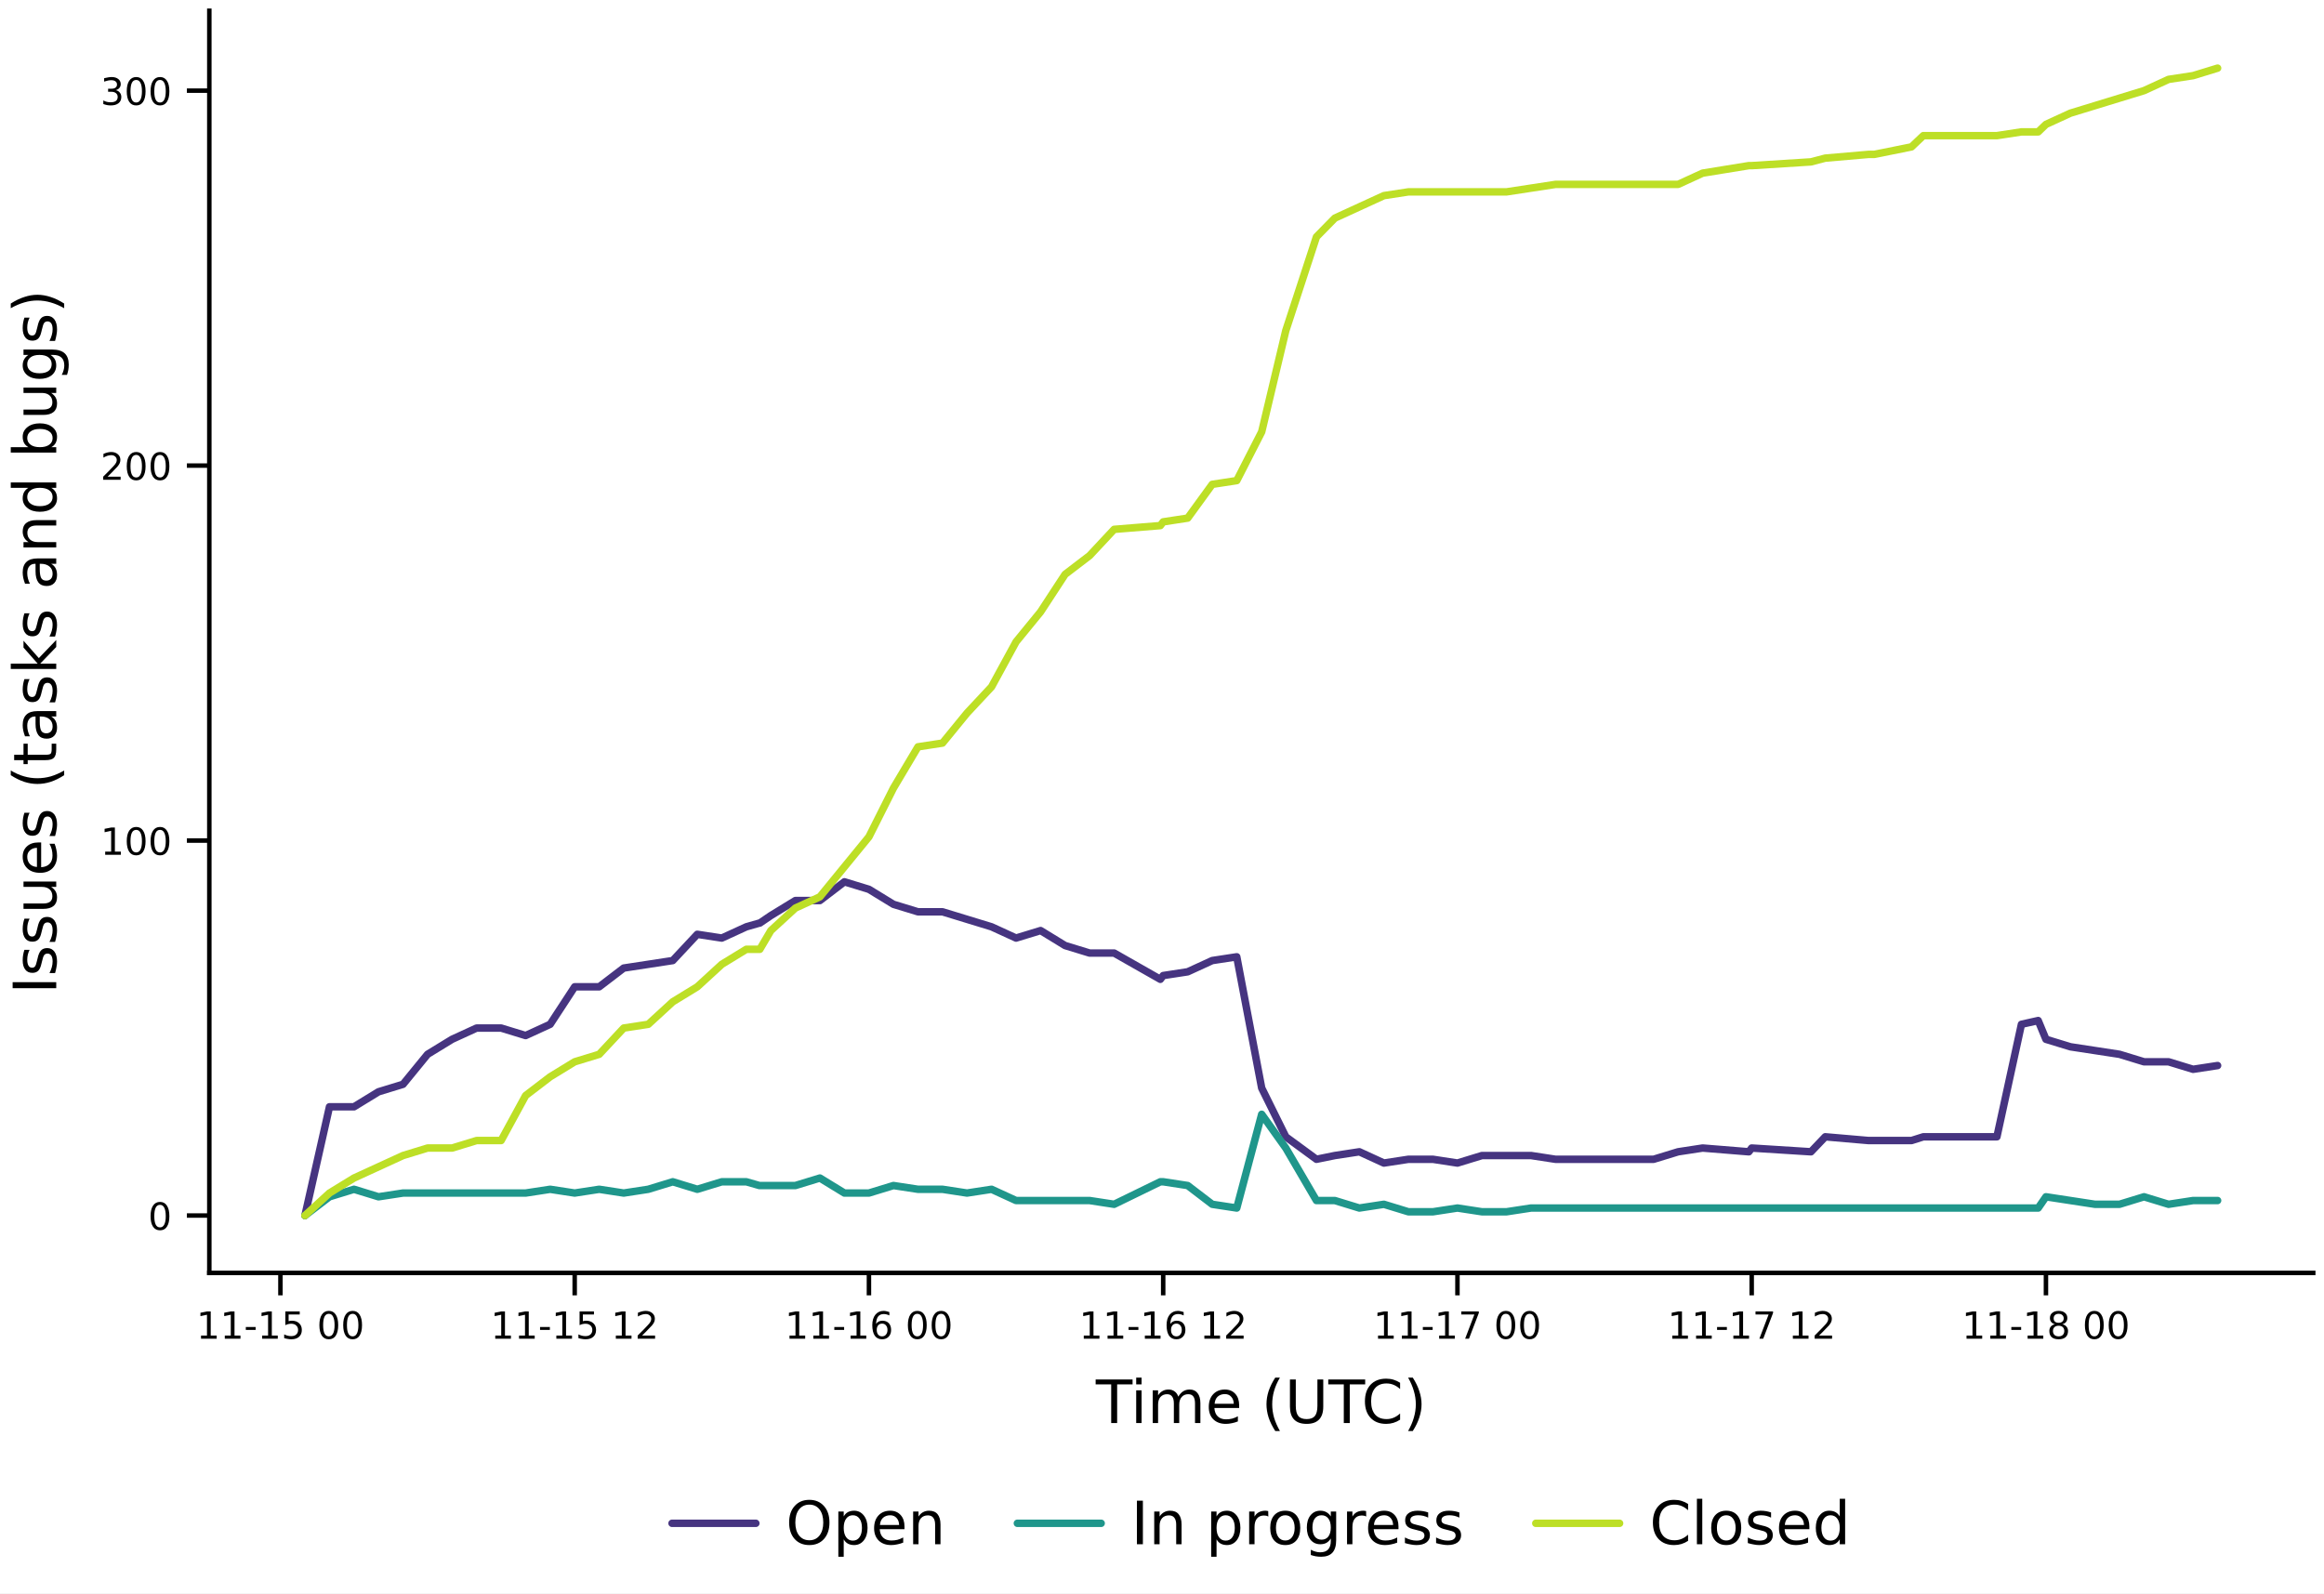
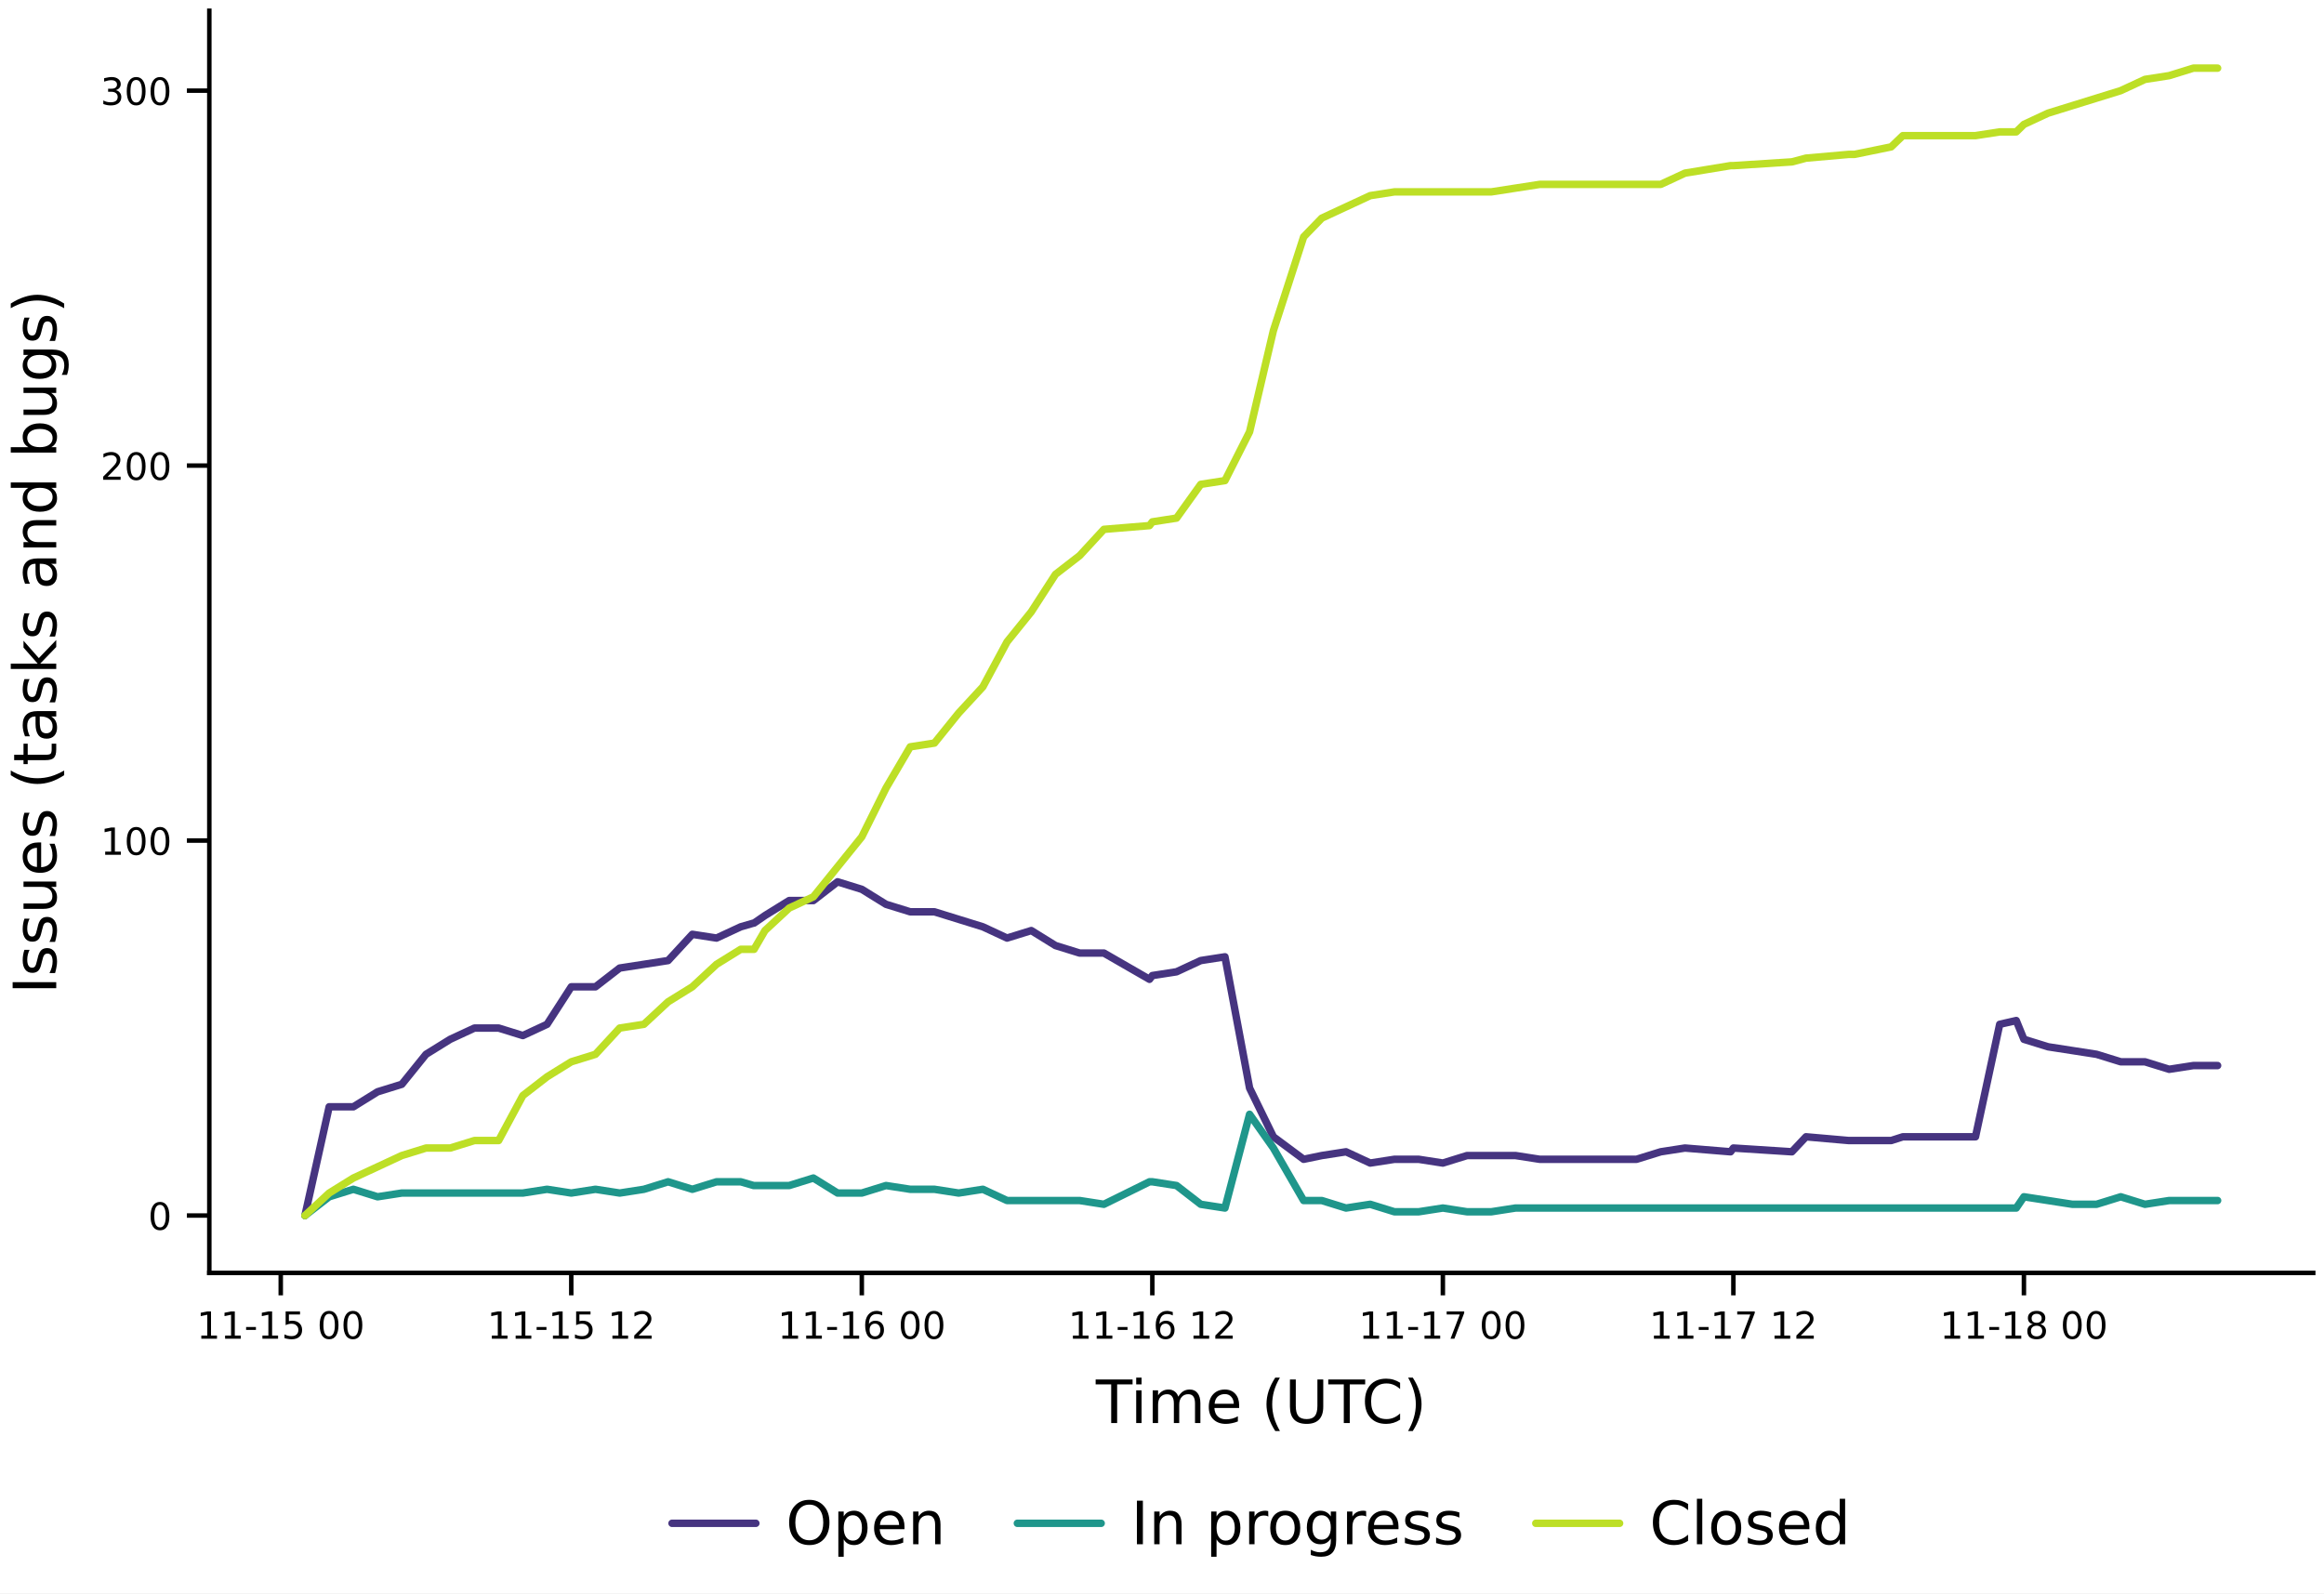
<svg xmlns="http://www.w3.org/2000/svg" xmlns:xlink="http://www.w3.org/1999/xlink" width="310.696pt" height="213.046pt" viewBox="0 0 310.696 213.046" version="1.1">
  <defs>
    <style type="text/css">*{stroke-linejoin: round; stroke-linecap: butt}</style>
  </defs>
  <g id="figure_1">
    <g id="patch_1">
      <path d="M -0 213.046  L 310.696 213.046  L 310.696 0  L -0 0  z " style="fill: #ffffff" />
    </g>
    <g id="axes_1">
      <g id="patch_2">
        <path d="M 27.984 170.203  L 309.256 170.203  L 309.256 1.44  L 27.984 1.44  z " style="fill: #ffffff" />
      </g>
      <g id="matplotlib.axis_1">
        <g id="xtick_1">
          <g id="line2d_1">
            <defs>
-               <path id="mf4726b42c8" d="M 0 0  L 0 3  " style="stroke: #000000; stroke-width: 0.6" />
+               <path id="md7b41be123" d="M 0 0  L 0 3  " style="stroke: #000000; stroke-width: 0.6" />
            </defs>
            <g>
-               <use xlink:href="#mf4726b42c8" x="37.491" y="170.203" style="stroke: #000000; stroke-width: 0.6" />
+               <use xlink:href="#md7b41be123" x="37.533" y="170.203" style="stroke: #000000; stroke-width: 0.6" />
            </g>
          </g>
          <g id="text_1">
-             <text style="font-size: 5px; font-family: 'DejaVu Sans', sans-serif; text-anchor: middle" x="37.491" y="179.002" transform="rotate(-0 37.49122 179.0017)">11-15 00</text>
+             <text style="font-size: 5px; font-family: 'DejaVu Sans', sans-serif; text-anchor: middle" x="37.533" y="179.002" transform="rotate(-0 37.53272 179.0017)">11-15 00</text>
          </g>
        </g>
        <g id="xtick_2">
          <g id="line2d_2">
            <g>
-               <use xlink:href="#mf4726b42c8" x="76.83" y="170.203" style="stroke: #000000; stroke-width: 0.6" />
+               <use xlink:href="#md7b41be123" x="76.373" y="170.203" style="stroke: #000000; stroke-width: 0.6" />
            </g>
          </g>
          <g id="text_2">
-             <text style="font-size: 5px; font-family: 'DejaVu Sans', sans-serif; text-anchor: middle" x="76.83" y="179.002" transform="rotate(-0 76.82988 179.0017)">11-15 12</text>
+             <text style="font-size: 5px; font-family: 'DejaVu Sans', sans-serif; text-anchor: middle" x="76.373" y="179.002" transform="rotate(-0 76.37342 179.0017)">11-15 12</text>
          </g>
        </g>
        <g id="xtick_3">
          <g id="line2d_3">
            <g>
-               <use xlink:href="#mf4726b42c8" x="116.169" y="170.203" style="stroke: #000000; stroke-width: 0.6" />
+               <use xlink:href="#md7b41be123" x="115.214" y="170.203" style="stroke: #000000; stroke-width: 0.6" />
            </g>
          </g>
          <g id="text_3">
-             <text style="font-size: 5px; font-family: 'DejaVu Sans', sans-serif; text-anchor: middle" x="116.169" y="179.002" transform="rotate(-0 116.1685 179.0017)">11-16 00</text>
+             <text style="font-size: 5px; font-family: 'DejaVu Sans', sans-serif; text-anchor: middle" x="115.214" y="179.002" transform="rotate(-0 115.2141 179.0017)">11-16 00</text>
          </g>
        </g>
        <g id="xtick_4">
          <g id="line2d_4">
            <g>
-               <use xlink:href="#mf4726b42c8" x="155.507" y="170.203" style="stroke: #000000; stroke-width: 0.6" />
+               <use xlink:href="#md7b41be123" x="154.055" y="170.203" style="stroke: #000000; stroke-width: 0.6" />
            </g>
          </g>
          <g id="text_4">
-             <text style="font-size: 5px; font-family: 'DejaVu Sans', sans-serif; text-anchor: middle" x="155.507" y="179.002" transform="rotate(-0 155.5072 179.0017)">11-16 12</text>
+             <text style="font-size: 5px; font-family: 'DejaVu Sans', sans-serif; text-anchor: middle" x="154.055" y="179.002" transform="rotate(-0 154.0548 179.0017)">11-16 12</text>
          </g>
        </g>
        <g id="xtick_5">
          <g id="line2d_5">
            <g>
-               <use xlink:href="#mf4726b42c8" x="194.846" y="170.203" style="stroke: #000000; stroke-width: 0.6" />
+               <use xlink:href="#md7b41be123" x="192.896" y="170.203" style="stroke: #000000; stroke-width: 0.6" />
            </g>
          </g>
          <g id="text_5">
-             <text style="font-size: 5px; font-family: 'DejaVu Sans', sans-serif; text-anchor: middle" x="194.846" y="179.002" transform="rotate(-0 194.8459 179.0017)">11-17 00</text>
+             <text style="font-size: 5px; font-family: 'DejaVu Sans', sans-serif; text-anchor: middle" x="192.896" y="179.002" transform="rotate(-0 192.8955 179.0017)">11-17 00</text>
          </g>
        </g>
        <g id="xtick_6">
          <g id="line2d_6">
            <g>
-               <use xlink:href="#mf4726b42c8" x="234.185" y="170.203" style="stroke: #000000; stroke-width: 0.6" />
+               <use xlink:href="#md7b41be123" x="231.736" y="170.203" style="stroke: #000000; stroke-width: 0.6" />
            </g>
          </g>
          <g id="text_6">
-             <text style="font-size: 5px; font-family: 'DejaVu Sans', sans-serif; text-anchor: middle" x="234.185" y="179.002" transform="rotate(-0 234.1845 179.0017)">11-17 12</text>
+             <text style="font-size: 5px; font-family: 'DejaVu Sans', sans-serif; text-anchor: middle" x="231.736" y="179.002" transform="rotate(-0 231.7362 179.0017)">11-17 12</text>
          </g>
        </g>
        <g id="xtick_7">
          <g id="line2d_7">
            <g>
-               <use xlink:href="#mf4726b42c8" x="273.523" y="170.203" style="stroke: #000000; stroke-width: 0.6" />
+               <use xlink:href="#md7b41be123" x="270.577" y="170.203" style="stroke: #000000; stroke-width: 0.6" />
            </g>
          </g>
          <g id="text_7">
-             <text style="font-size: 5px; font-family: 'DejaVu Sans', sans-serif; text-anchor: middle" x="273.523" y="179.002" transform="rotate(-0 273.5232 179.0017)">11-18 00</text>
+             <text style="font-size: 5px; font-family: 'DejaVu Sans', sans-serif; text-anchor: middle" x="270.577" y="179.002" transform="rotate(-0 270.577 179.0017)">11-18 00</text>
          </g>
        </g>
        <g id="text_8">
          <text style="font-size: 8px; font-family: 'DejaVu Sans', sans-serif; text-anchor: middle" x="168.62" y="190.282" transform="rotate(-0 168.6201 190.2816)">Time (UTC)</text>
        </g>
      </g>
      <g id="matplotlib.axis_2">
        <g id="ytick_1">
          <g id="line2d_8">
            <defs>
-               <path id="m5c4c2f2e18" d="M 0 0  L -3 0  " style="stroke: #000000; stroke-width: 0.6" />
+               <path id="m8b65e0ac6e" d="M 0 0  L -3 0  " style="stroke: #000000; stroke-width: 0.6" />
            </defs>
            <g>
-               <use xlink:href="#m5c4c2f2e18" x="27.984" y="162.532" style="stroke: #000000; stroke-width: 0.6" />
+               <use xlink:href="#m8b65e0ac6e" x="27.984" y="162.532" style="stroke: #000000; stroke-width: 0.6" />
            </g>
          </g>
          <g id="text_9">
            <text style="font-size: 5px; font-family: 'DejaVu Sans', sans-serif; text-anchor: end" x="22.984" y="164.431" transform="rotate(-0 22.98438 164.4312)">0</text>
          </g>
        </g>
        <g id="ytick_2">
          <g id="line2d_9">
            <g>
-               <use xlink:href="#m5c4c2f2e18" x="27.984" y="112.394" style="stroke: #000000; stroke-width: 0.6" />
+               <use xlink:href="#m8b65e0ac6e" x="27.984" y="112.394" style="stroke: #000000; stroke-width: 0.6" />
            </g>
          </g>
          <g id="text_10">
            <text style="font-size: 5px; font-family: 'DejaVu Sans', sans-serif; text-anchor: end" x="22.984" y="114.294" transform="rotate(-0 22.98438 114.2937)">100</text>
          </g>
        </g>
        <g id="ytick_3">
          <g id="line2d_10">
            <g>
-               <use xlink:href="#m5c4c2f2e18" x="27.984" y="62.257" style="stroke: #000000; stroke-width: 0.6" />
+               <use xlink:href="#m8b65e0ac6e" x="27.984" y="62.257" style="stroke: #000000; stroke-width: 0.6" />
            </g>
          </g>
          <g id="text_11">
            <text style="font-size: 5px; font-family: 'DejaVu Sans', sans-serif; text-anchor: end" x="22.984" y="64.156" transform="rotate(-0 22.98438 64.15622)">200</text>
          </g>
        </g>
        <g id="ytick_4">
          <g id="line2d_11">
            <g>
-               <use xlink:href="#m5c4c2f2e18" x="27.984" y="12.119" style="stroke: #000000; stroke-width: 0.6" />
+               <use xlink:href="#m8b65e0ac6e" x="27.984" y="12.119" style="stroke: #000000; stroke-width: 0.6" />
            </g>
          </g>
          <g id="text_12">
            <text style="font-size: 5px; font-family: 'DejaVu Sans', sans-serif; text-anchor: end" x="22.984" y="14.019" transform="rotate(-0 22.98438 14.0187)">300</text>
          </g>
        </g>
        <g id="text_13">
          <text style="font-size: 8px; font-family: 'DejaVu Sans', sans-serif; text-anchor: middle" x="7.519" y="85.821" transform="rotate(-90 7.51875 85.82143)">Issues (tasks and bugs)</text>
        </g>
      </g>
      <g id="line2d_12">
-         <path d="M 40.769 162.532  L 44.048 147.992  L 47.326 147.992  L 50.604 145.986  L 53.882 144.984  L 57.161 140.973  L 60.439 138.967  L 63.717 137.463  L 66.995 137.463  L 70.273 138.466  L 73.552 136.962  L 76.83 131.948  L 80.108 131.948  L 83.386 129.441  L 86.665 128.94  L 89.943 128.438  L 93.221 124.929  L 96.499 125.43  L 99.777 123.926  L 101.526 123.425  L 101.58 123.425  L 103.056 122.422  L 106.334 120.416  L 109.612 120.416  L 112.89 117.909  L 116.169 118.912  L 119.447 120.918  L 122.725 121.92  L 126.003 121.92  L 129.281 122.923  L 132.56 123.926  L 135.838 125.43  L 139.116 124.427  L 142.394 126.433  L 145.673 127.436  L 148.951 127.436  L 155.125 130.945  L 155.507 130.444  L 158.785 129.942  L 162.064 128.438  L 165.342 127.937  L 168.675 145.485  L 171.898 152.003  L 175.996 155.011  L 178.455 154.51  L 181.733 154.008  L 185.011 155.513  L 188.289 155.011  L 191.568 155.011  L 194.846 155.513  L 198.124 154.51  L 201.402 154.51  L 204.681 154.51  L 207.959 155.011  L 211.237 155.011  L 214.515 155.011  L 217.793 155.011  L 221.072 155.011  L 224.35 154.008  L 227.628 153.507  L 233.802 154.008  L 234.185 153.507  L 242.107 154.008  L 244.019 152.003  L 249.811 152.504  L 250.576 152.504  L 255.548 152.504  L 257.132 152.003  L 260.41 152.003  L 263.689 152.003  L 266.967 152.003  L 270.245 136.962  L 272.485 136.46  L 273.523 138.967  L 276.801 139.97  L 280.08 140.471  L 283.358 140.973  L 286.636 141.975  L 289.914 141.975  L 293.193 142.978  L 296.471 142.477  " clip-path="url(#p7ad38fce38)" style="fill: none; stroke: #463480; stroke-linecap: round" />
+         <path d="M 40.769 162.532  L 44.006 147.992  L 47.243 147.992  L 50.48 145.986  L 53.716 144.984  L 56.953 140.973  L 60.19 138.967  L 63.427 137.463  L 66.663 137.463  L 69.9 138.466  L 73.137 136.962  L 76.373 131.948  L 79.61 131.948  L 82.847 129.441  L 86.084 128.94  L 89.32 128.438  L 92.557 124.929  L 95.794 125.43  L 99.03 123.926  L 100.757 123.425  L 100.811 123.425  L 102.267 122.422  L 105.504 120.416  L 108.741 120.416  L 111.977 117.909  L 115.214 118.912  L 118.451 120.918  L 121.688 121.92  L 124.924 121.92  L 128.161 122.923  L 131.398 123.926  L 134.634 125.43  L 137.871 124.427  L 141.108 126.433  L 144.345 127.436  L 147.581 127.436  L 153.677 130.945  L 154.055 130.444  L 157.292 129.942  L 160.528 128.438  L 163.765 127.937  L 167.056 145.485  L 170.238 152.003  L 174.284 155.011  L 176.712 154.51  L 179.949 154.008  L 183.185 155.513  L 186.422 155.011  L 189.659 155.011  L 192.896 155.513  L 196.132 154.51  L 199.369 154.51  L 202.606 154.51  L 205.842 155.011  L 209.079 155.011  L 212.316 155.011  L 215.553 155.011  L 218.789 155.011  L 222.026 154.008  L 225.263 153.507  L 231.359 154.008  L 231.736 153.507  L 239.558 154.008  L 241.446 152.003  L 247.165 152.504  L 247.92 152.504  L 252.829 152.504  L 254.393 152.003  L 257.63 152.003  L 260.867 152.003  L 264.103 152.003  L 267.34 136.962  L 269.552 136.46  L 270.577 138.967  L 273.814 139.97  L 277.05 140.471  L 280.287 140.973  L 283.524 141.975  L 286.761 141.975  L 289.997 142.978  L 293.234 142.477  L 296.471 142.477  " clip-path="url(#pc9236f48d1)" style="fill: none; stroke: #463480; stroke-linecap: round" />
      </g>
      <g id="line2d_13">
-         <path d="M 40.769 162.532  L 44.048 160.025  L 47.326 159.022  L 50.604 160.025  L 53.882 159.524  L 57.161 159.524  L 60.439 159.524  L 63.717 159.524  L 66.995 159.524  L 70.273 159.524  L 73.552 159.022  L 76.83 159.524  L 80.108 159.022  L 83.386 159.524  L 86.665 159.022  L 89.943 158.019  L 93.221 159.022  L 96.499 158.019  L 99.777 158.019  L 101.526 158.521  L 101.58 158.521  L 103.056 158.521  L 106.334 158.521  L 109.612 157.518  L 112.89 159.524  L 116.169 159.524  L 119.447 158.521  L 122.725 159.022  L 126.003 159.022  L 129.281 159.524  L 132.56 159.022  L 135.838 160.526  L 139.116 160.526  L 142.394 160.526  L 145.673 160.526  L 148.951 161.028  L 155.125 158.019  L 155.507 158.019  L 158.785 158.521  L 162.064 161.028  L 165.342 161.529  L 168.675 148.995  L 171.898 153.507  L 175.996 160.526  L 178.455 160.526  L 181.733 161.529  L 185.011 161.028  L 188.289 162.03  L 191.568 162.03  L 194.846 161.529  L 198.124 162.03  L 201.402 162.03  L 204.681 161.529  L 207.959 161.529  L 211.237 161.529  L 214.515 161.529  L 217.793 161.529  L 221.072 161.529  L 224.35 161.529  L 227.628 161.529  L 233.802 161.529  L 234.185 161.529  L 242.107 161.529  L 244.019 161.529  L 249.811 161.529  L 250.576 161.529  L 255.548 161.529  L 257.132 161.529  L 260.41 161.529  L 263.689 161.529  L 266.967 161.529  L 270.245 161.529  L 272.485 161.529  L 273.523 160.025  L 276.801 160.526  L 280.08 161.028  L 283.358 161.028  L 286.636 160.025  L 289.914 161.028  L 293.193 160.526  L 296.471 160.526  " clip-path="url(#p7ad38fce38)" style="fill: none; stroke: #1f968b; stroke-linecap: round" />
+         <path d="M 40.769 162.532  L 44.006 160.025  L 47.243 159.022  L 50.48 160.025  L 53.716 159.524  L 56.953 159.524  L 60.19 159.524  L 63.427 159.524  L 66.663 159.524  L 69.9 159.524  L 73.137 159.022  L 76.373 159.524  L 79.61 159.022  L 82.847 159.524  L 86.084 159.022  L 89.32 158.019  L 92.557 159.022  L 95.794 158.019  L 99.03 158.019  L 100.757 158.521  L 100.811 158.521  L 102.267 158.521  L 105.504 158.521  L 108.741 157.518  L 111.977 159.524  L 115.214 159.524  L 118.451 158.521  L 121.688 159.022  L 124.924 159.022  L 128.161 159.524  L 131.398 159.022  L 134.634 160.526  L 137.871 160.526  L 141.108 160.526  L 144.345 160.526  L 147.581 161.028  L 153.677 158.019  L 154.055 158.019  L 157.292 158.521  L 160.528 161.028  L 163.765 161.529  L 167.056 148.995  L 170.238 153.507  L 174.284 160.526  L 176.712 160.526  L 179.949 161.529  L 183.185 161.028  L 186.422 162.03  L 189.659 162.03  L 192.896 161.529  L 196.132 162.03  L 199.369 162.03  L 202.606 161.529  L 205.842 161.529  L 209.079 161.529  L 212.316 161.529  L 215.553 161.529  L 218.789 161.529  L 222.026 161.529  L 225.263 161.529  L 231.359 161.529  L 231.736 161.529  L 239.558 161.529  L 241.446 161.529  L 247.165 161.529  L 247.92 161.529  L 252.829 161.529  L 254.393 161.529  L 257.63 161.529  L 260.867 161.529  L 264.103 161.529  L 267.34 161.529  L 269.552 161.529  L 270.577 160.025  L 273.814 160.526  L 277.05 161.028  L 280.287 161.028  L 283.524 160.025  L 286.761 161.028  L 289.997 160.526  L 293.234 160.526  L 296.471 160.526  " clip-path="url(#pc9236f48d1)" style="fill: none; stroke: #1f968b; stroke-linecap: round" />
      </g>
      <g id="line2d_14">
-         <path d="M 40.769 162.532  L 44.048 159.524  L 47.326 157.518  L 50.604 156.014  L 53.882 154.51  L 57.161 153.507  L 60.439 153.507  L 63.717 152.504  L 66.995 152.504  L 70.273 146.488  L 73.552 143.981  L 76.83 141.975  L 80.108 140.973  L 83.386 137.463  L 86.665 136.962  L 89.943 133.953  L 93.221 131.948  L 96.499 128.94  L 99.777 126.934  L 101.526 126.934  L 101.58 126.934  L 103.056 124.427  L 106.334 121.419  L 109.612 119.915  L 112.89 115.904  L 116.169 111.893  L 119.447 105.375  L 122.725 99.86  L 126.003 99.359  L 129.281 95.348  L 132.56 91.838  L 135.838 85.821  L 139.116 81.81  L 142.394 76.797  L 145.673 74.29  L 148.951 70.78  L 155.125 70.279  L 155.507 69.777  L 158.785 69.276  L 162.064 64.764  L 165.342 64.262  L 168.675 57.744  L 171.898 44.207  L 175.996 31.673  L 178.455 29.166  L 181.733 27.662  L 185.011 26.158  L 188.289 25.656  L 191.568 25.656  L 194.846 25.656  L 198.124 25.656  L 201.402 25.656  L 204.681 25.155  L 207.959 24.654  L 211.237 24.654  L 214.515 24.654  L 217.793 24.654  L 221.072 24.654  L 224.35 24.654  L 227.628 23.15  L 233.802 22.147  L 234.185 22.147  L 242.107 21.645  L 244.019 21.144  L 249.811 20.643  L 250.576 20.643  L 255.548 19.64  L 257.132 18.136  L 260.41 18.136  L 263.689 18.136  L 266.967 18.136  L 270.245 17.634  L 272.485 17.634  L 273.523 16.632  L 276.801 15.128  L 280.08 14.125  L 283.358 13.122  L 286.636 12.119  L 289.914 10.615  L 293.193 10.114  L 296.471 9.111  " clip-path="url(#p7ad38fce38)" style="fill: none; stroke: #bddf26; stroke-linecap: round" />
+         <path d="M 40.769 162.532  L 44.006 159.524  L 47.243 157.518  L 50.48 156.014  L 53.716 154.51  L 56.953 153.507  L 60.19 153.507  L 63.427 152.504  L 66.663 152.504  L 69.9 146.488  L 73.137 143.981  L 76.373 141.975  L 79.61 140.973  L 82.847 137.463  L 86.084 136.962  L 89.32 133.953  L 92.557 131.948  L 95.794 128.94  L 99.03 126.934  L 100.757 126.934  L 100.811 126.934  L 102.267 124.427  L 105.504 121.419  L 108.741 119.915  L 111.977 115.904  L 115.214 111.893  L 118.451 105.375  L 121.688 99.86  L 124.924 99.359  L 128.161 95.348  L 131.398 91.838  L 134.634 85.821  L 137.871 81.81  L 141.108 76.797  L 144.345 74.29  L 147.581 70.78  L 153.677 70.279  L 154.055 69.777  L 157.292 69.276  L 160.528 64.764  L 163.765 64.262  L 167.056 57.744  L 170.238 44.207  L 174.284 31.673  L 176.712 29.166  L 179.949 27.662  L 183.185 26.158  L 186.422 25.656  L 189.659 25.656  L 192.896 25.656  L 196.132 25.656  L 199.369 25.656  L 202.606 25.155  L 205.842 24.654  L 209.079 24.654  L 212.316 24.654  L 215.553 24.654  L 218.789 24.654  L 222.026 24.654  L 225.263 23.15  L 231.359 22.147  L 231.736 22.147  L 239.558 21.645  L 241.446 21.144  L 247.165 20.643  L 247.92 20.643  L 252.829 19.64  L 254.393 18.136  L 257.63 18.136  L 260.867 18.136  L 264.103 18.136  L 267.34 17.634  L 269.552 17.634  L 270.577 16.632  L 273.814 15.128  L 277.05 14.125  L 280.287 13.122  L 283.524 12.119  L 286.761 10.615  L 289.997 10.114  L 293.234 9.111  L 296.471 9.111  " clip-path="url(#pc9236f48d1)" style="fill: none; stroke: #bddf26; stroke-linecap: round" />
      </g>
      <g id="patch_3">
        <path d="M 27.984 170.203  L 27.984 1.44  " style="fill: none; stroke: #000000; stroke-width: 0.6; stroke-linejoin: miter; stroke-linecap: square" />
      </g>
      <g id="patch_4">
        <path d="M 27.984 170.203  L 309.256 170.203  " style="fill: none; stroke: #000000; stroke-width: 0.6; stroke-linejoin: miter; stroke-linecap: square" />
      </g>
      <g id="legend_1">
        <g id="line2d_15">
          <path d="M 89.846 203.684  L 95.446 203.684  L 101.046 203.684  " style="fill: none; stroke: #463480; stroke-linecap: round" />
        </g>
        <g id="text_14">
          <text style="font-size: 8px; font-family: 'DejaVu Sans', sans-serif; text-anchor: start" x="105.046" y="206.484" transform="rotate(-0 105.0457 206.4837)">Open</text>
        </g>
        <g id="line2d_16">
          <path d="M 136.014 203.684  L 141.614 203.684  L 147.214 203.684  " style="fill: none; stroke: #1f968b; stroke-linecap: round" />
        </g>
        <g id="text_15">
          <text style="font-size: 8px; font-family: 'DejaVu Sans', sans-serif; text-anchor: start" x="151.214" y="206.484" transform="rotate(-0 151.2145 206.4837)">In progress</text>
        </g>
        <g id="line2d_17">
          <path d="M 205.322 203.684  L 210.922 203.684  L 216.522 203.684  " style="fill: none; stroke: #bddf26; stroke-linecap: round" />
        </g>
        <g id="text_16">
          <text style="font-size: 8px; font-family: 'DejaVu Sans', sans-serif; text-anchor: start" x="220.522" y="206.484" transform="rotate(-0 220.522 206.4837)">Closed</text>
        </g>
      </g>
    </g>
  </g>
  <defs>
-     <clipPath id="p7ad38fce38">
+     <clipPath id="pc9236f48d1">
      <rect x="27.984" y="1.44" width="281.271" height="168.763" />
    </clipPath>
  </defs>
</svg>
